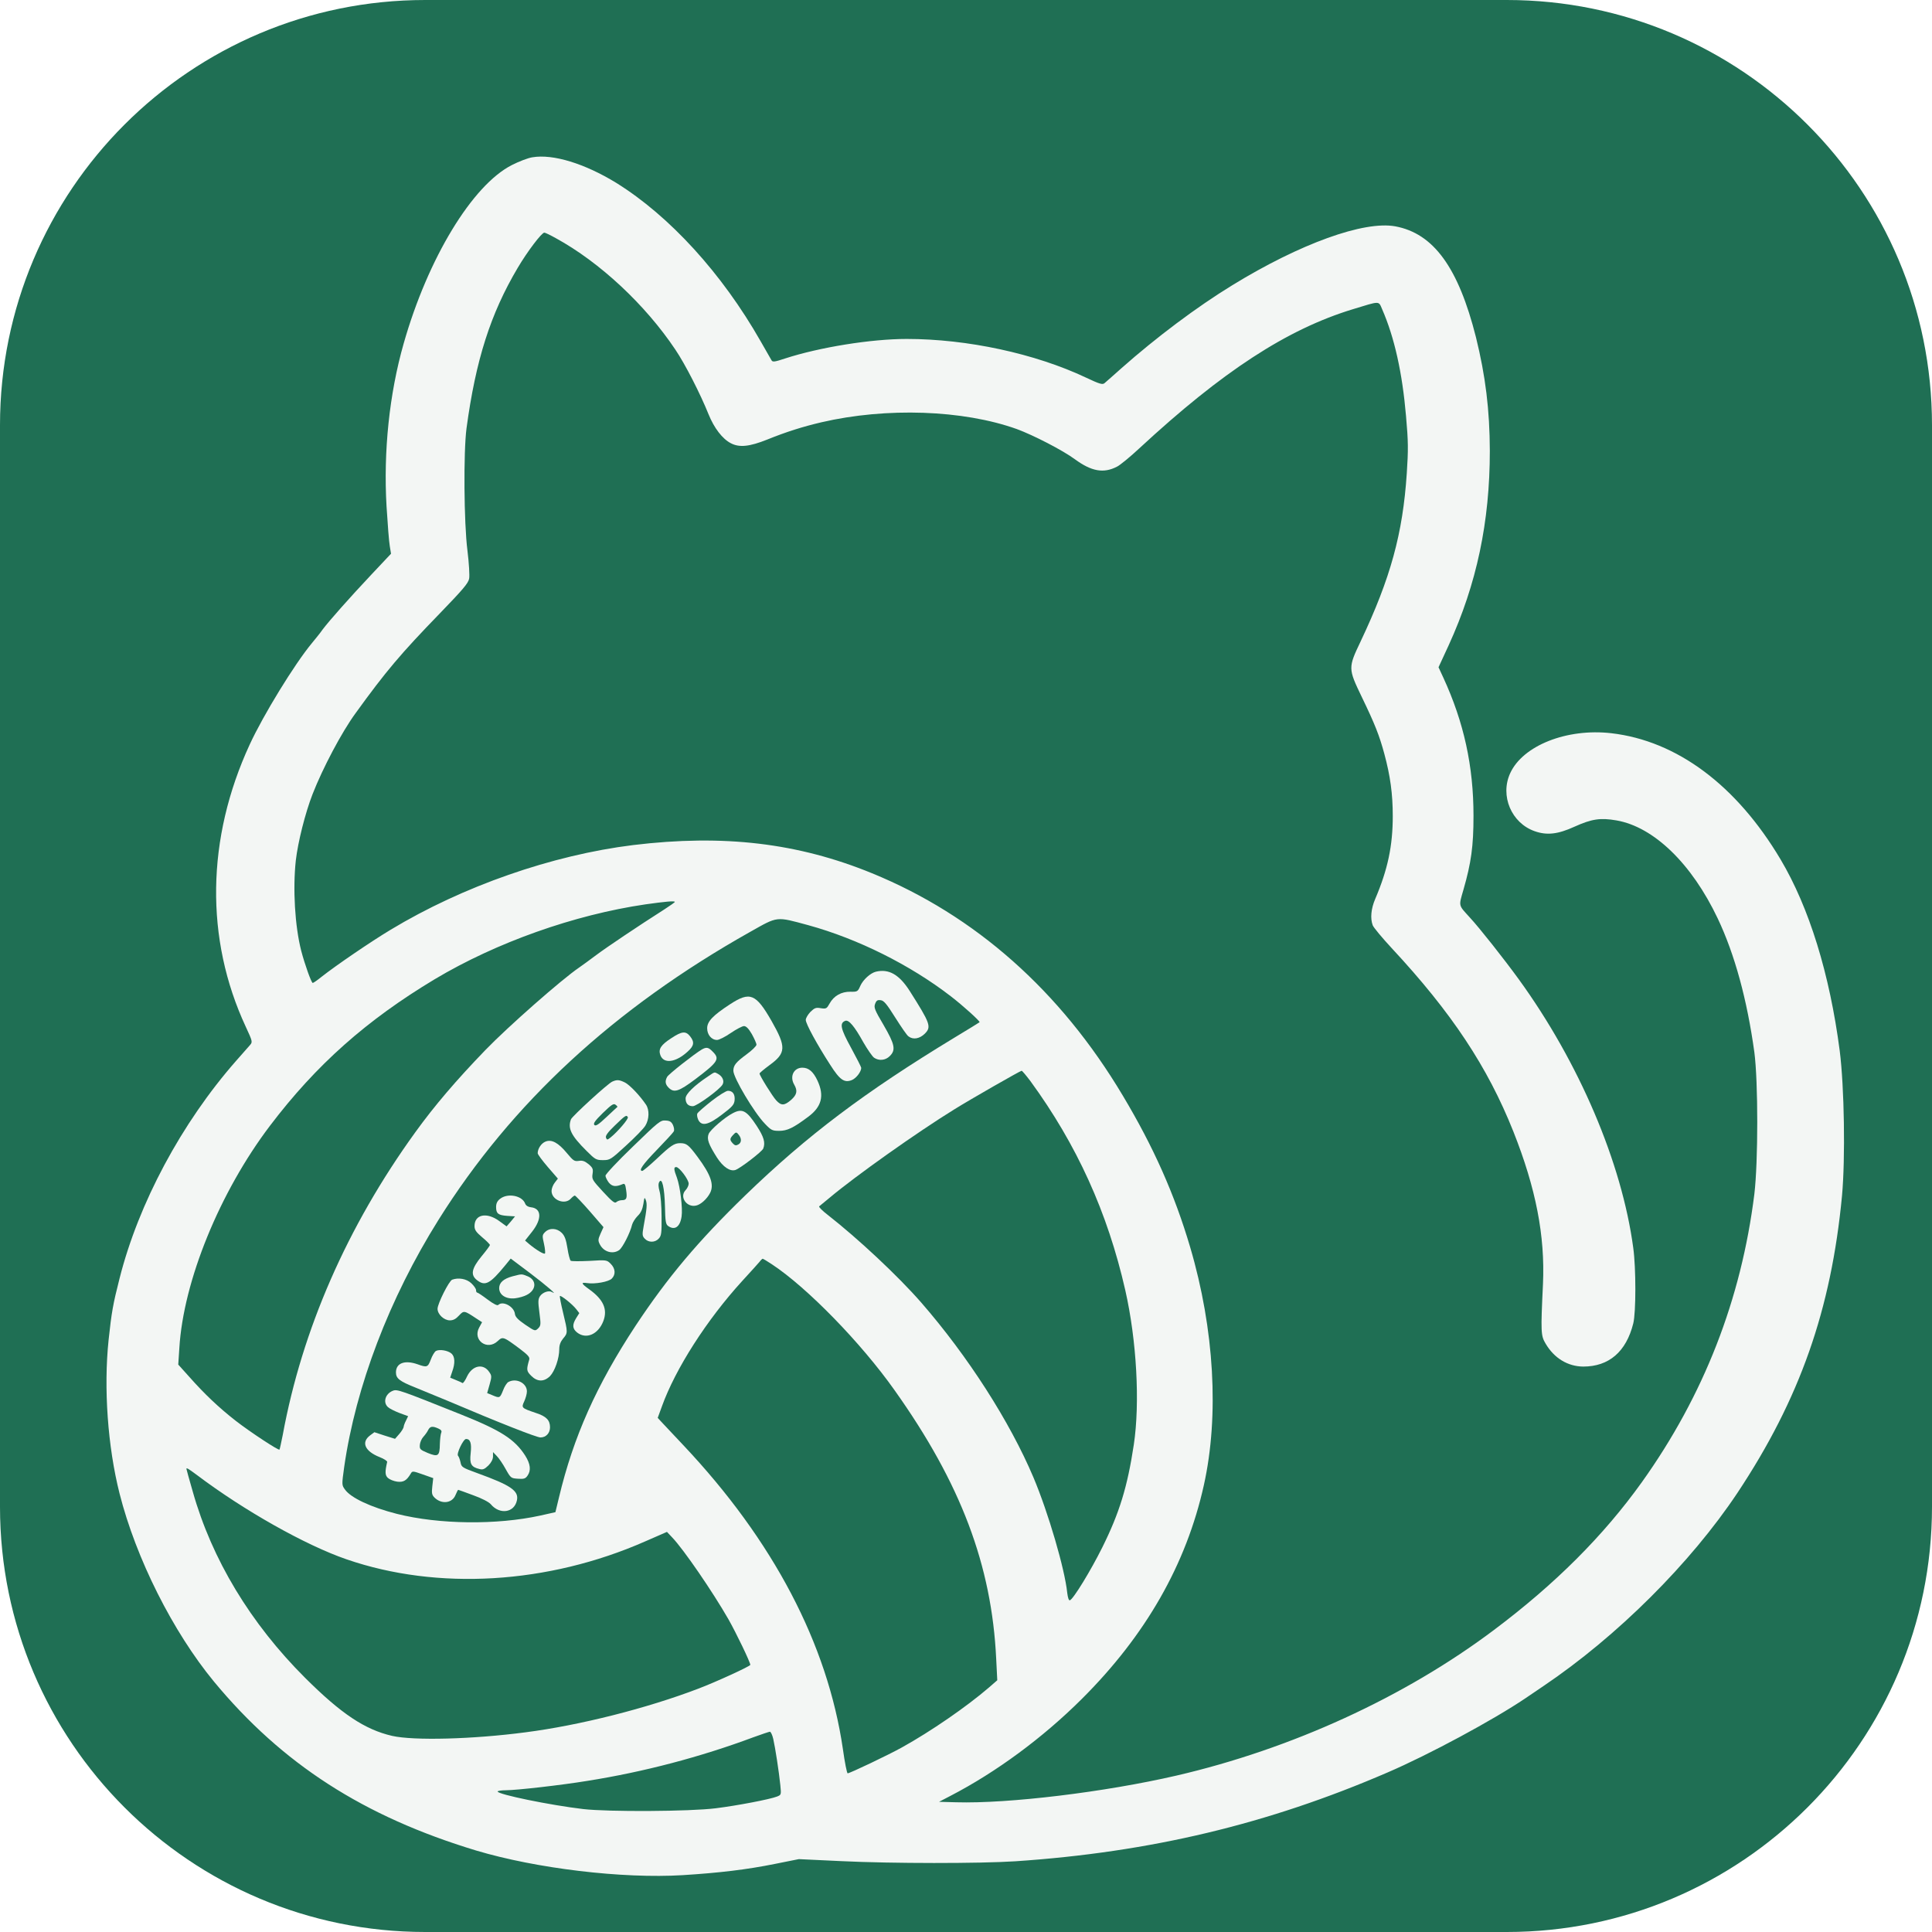
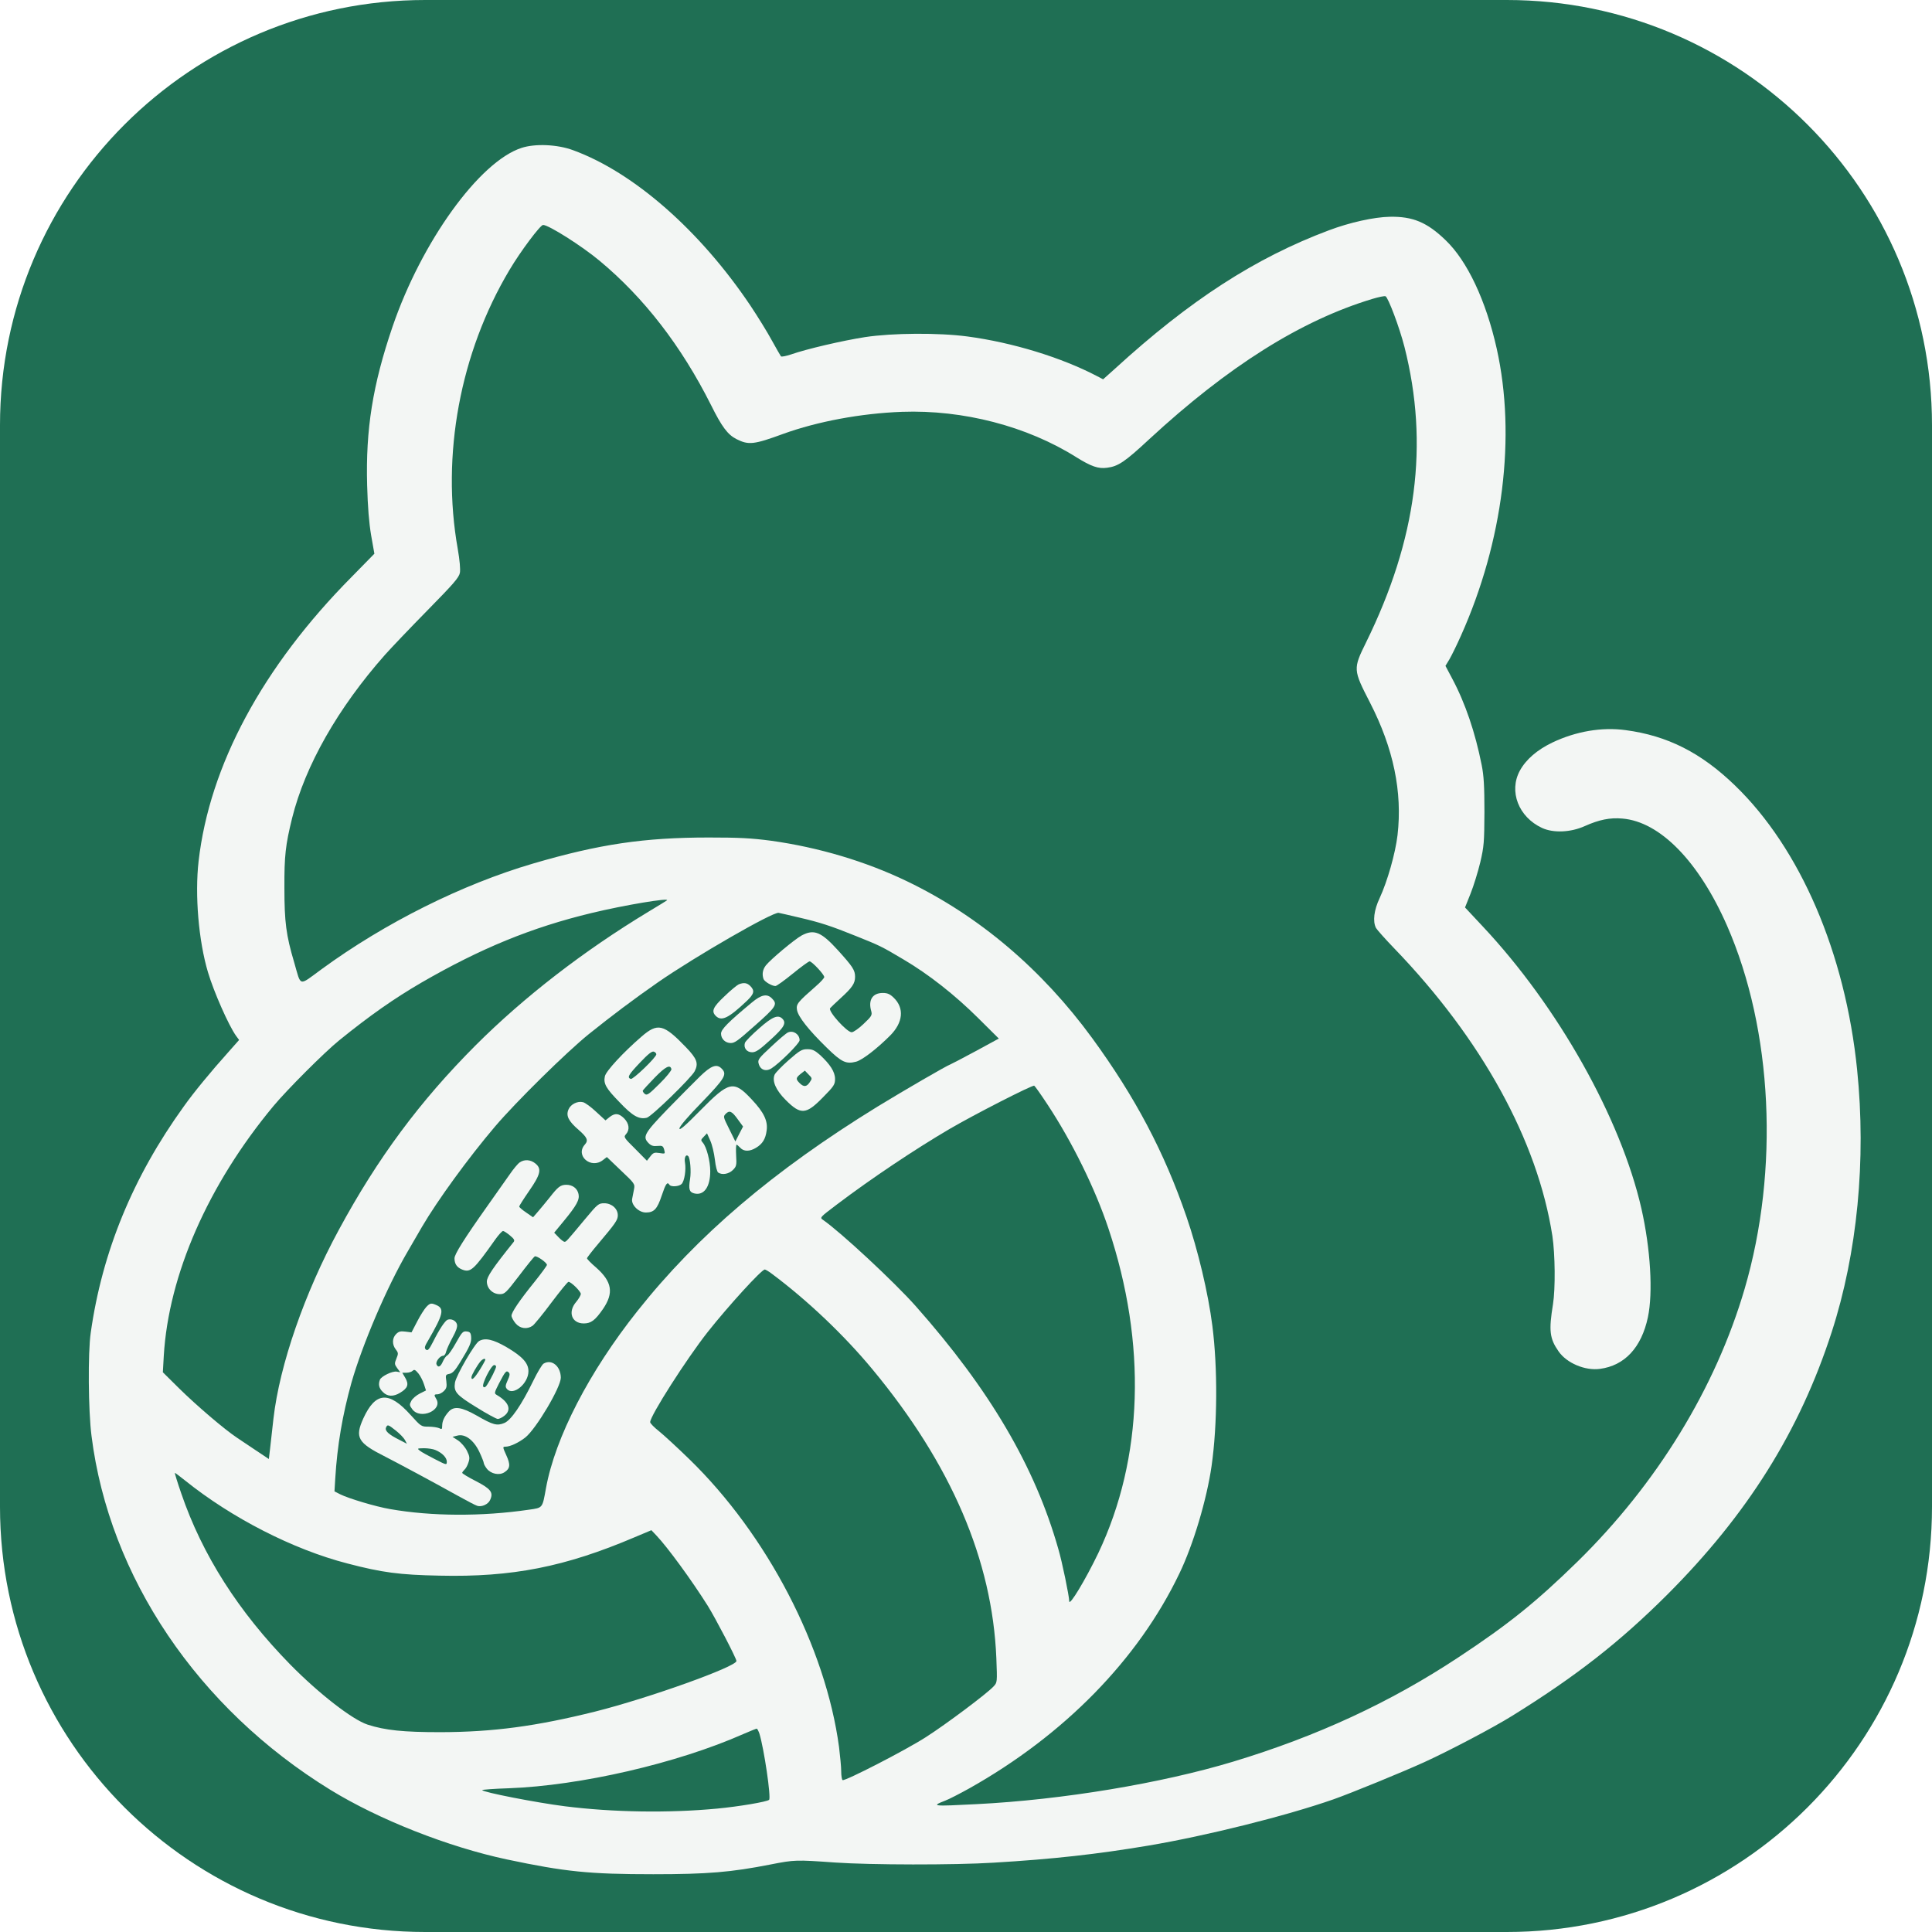
<svg xmlns="http://www.w3.org/2000/svg" viewBox="0 0 1254 1254">
  <rect width="1254" height="1254" rx="276" fill="#1F6F54" />
  <g transform="translate(0,1254) scale(0.1,-0.1)" fill="#F3F6F4" stroke="none">
-     <path d="M3455 11519 c-27 -4 -87 -27 -132 -50 -257 -130 -546 -606 -703 -1159 -93 -326 -132 -700 -111 -1058 7 -114 16 -229 21 -257 l8 -49 -128 -136 c-143 -152 -273 -299 -316 -356 -15 -22 -47 -61 -70 -89 -112 -135 -315 -466 -403 -657 -282 -610 -291 -1262 -26 -1832 45 -97 45 -99 27 -120 -10 -12 -50 -57 -89 -101 -355 -404 -634 -926 -757 -1413 -43 -168 -52 -221 -71 -398 -33 -313 -6 -693 71 -998 107 -422 346 -897 613 -1221 443 -535 971 -875 1701 -1096 391 -117 950 -184 1342 -160 238 15 415 36 598 73 l155 31 275 -13 c329 -16 901 -16 1130 -1 877 59 1639 241 2415 576 270 116 687 341 896 482 31 21 82 56 115 78 481 324 957 799 1261 1255 405 610 609 1190 679 1930 22 242 15 704 -15 940 -65 498 -198 929 -384 1242 -286 481 -673 770 -1099 819 -288 33 -574 -80 -656 -260 -67 -146 8 -323 159 -376 79 -28 151 -20 258 29 113 51 169 59 273 41 242 -42 488 -280 657 -636 111 -234 191 -528 238 -869 25 -190 25 -710 0 -920 -85 -683 -328 -1307 -730 -1870 -249 -348 -563 -662 -962 -961 -579 -435 -1313 -771 -2060 -944 -463 -107 -1090 -183 -1430 -173 l-110 3 73 38 c299 155 601 378 853 629 416 414 679 875 793 1389 100 450 68 1012 -89 1544 -101 342 -237 649 -438 985 -405 679 -957 1168 -1627 1442 -481 197 -964 254 -1550 183 -527 -65 -1106 -267 -1575 -550 -128 -77 -354 -231 -449 -306 -27 -22 -52 -39 -56 -39 -9 0 -52 121 -75 209 -41 161 -55 401 -35 586 14 120 61 308 109 431 66 169 189 402 279 525 196 271 291 384 550 651 145 150 182 193 187 222 4 19 -1 102 -11 183 -23 180 -26 641 -6 793 60 444 156 744 332 1041 63 107 156 229 173 229 6 0 39 -16 75 -36 285 -156 581 -432 776 -724 63 -93 162 -287 215 -419 36 -89 90 -160 145 -188 55 -29 121 -22 236 24 123 50 232 84 351 112 422 98 920 81 1269 -44 106 -39 297 -137 377 -196 108 -79 186 -93 273 -48 19 9 85 63 145 119 540 500 959 773 1386 903 180 55 166 55 190 0 80 -183 131 -413 155 -693 15 -167 15 -220 5 -372 -26 -392 -105 -680 -300 -1092 -81 -170 -81 -175 7 -358 87 -180 115 -252 147 -370 39 -144 55 -261 55 -405 0 -192 -32 -346 -114 -538 -27 -63 -33 -126 -16 -171 6 -15 61 -81 123 -148 389 -418 623 -771 790 -1191 146 -368 206 -676 192 -989 -15 -314 -14 -335 17 -387 56 -95 144 -148 244 -149 167 0 279 96 325 280 18 71 18 360 0 490 -74 553 -352 1205 -744 1745 -96 132 -253 331 -317 400 -75 83 -73 70 -41 181 50 174 65 281 65 479 0 322 -62 606 -196 897 l-31 67 66 143 c182 398 267 801 267 1262 -1 266 -28 486 -90 737 -114 452 -275 674 -524 720 -203 37 -617 -112 -1057 -382 -232 -142 -494 -339 -719 -538 -52 -47 -102 -90 -111 -98 -13 -11 -31 -6 -120 36 -330 156 -770 251 -1164 251 -231 0 -566 -54 -790 -127 -66 -22 -80 -24 -87 -12 -5 8 -37 64 -71 124 -251 441 -591 813 -937 1028 -204 125 -410 189 -545 166z m925 -4833 c0 -3 -30 -24 -67 -48 -171 -109 -375 -246 -443 -297 -41 -31 -91 -67 -111 -81 -112 -76 -460 -382 -609 -536 -190 -197 -331 -362 -455 -534 -441 -610 -734 -1279 -860 -1965 -10 -49 -19 -92 -21 -94 -6 -7 -190 114 -284 187 -110 86 -203 174 -302 286 l-71 79 7 106 c26 436 262 1014 589 1445 299 394 625 684 1070 951 399 238 903 417 1366 485 128 18 191 24 191 16z m866 -151 c321 -88 662 -258 926 -462 78 -60 192 -163 186 -168 -2 -2 -75 -47 -163 -100 -585 -355 -956 -635 -1359 -1025 -304 -295 -502 -530 -710 -844 -254 -386 -404 -721 -498 -1116 l-23 -95 -98 -22 c-283 -62 -657 -58 -931 11 -169 43 -299 104 -337 158 -21 29 -21 30 -5 146 75 523 293 1095 612 1604 476 760 1140 1373 2024 1870 181 102 165 100 376 43z m1442 -1012 c301 -412 501 -852 616 -1358 74 -327 96 -732 55 -1003 -41 -272 -93 -442 -205 -667 -73 -147 -188 -336 -210 -342 -7 -2 -13 17 -17 49 -16 155 -123 520 -219 748 -154 364 -426 788 -729 1136 -151 173 -409 414 -607 569 -34 26 -59 51 -55 55 4 3 35 29 68 56 169 142 570 426 810 574 106 66 428 250 436 250 4 0 29 -30 57 -67z m-1678 -1189 c228 -150 579 -510 796 -817 431 -606 631 -1137 660 -1744 l7 -139 -54 -47 c-145 -125 -379 -286 -565 -389 -86 -48 -338 -168 -352 -168 -5 0 -19 71 -31 157 -100 683 -452 1354 -1036 1973 -65 69 -129 137 -142 151 l-24 26 27 74 c88 245 292 563 521 814 54 59 105 115 113 125 8 11 17 19 20 20 3 0 30 -16 60 -36z m-3733 -1367 c306 -231 705 -456 972 -548 592 -204 1308 -161 1938 116 l142 62 34 -36 c74 -77 263 -353 365 -531 51 -90 142 -279 142 -296 0 -9 -225 -112 -336 -154 -334 -128 -773 -239 -1124 -284 -342 -45 -724 -55 -865 -23 -177 41 -330 143 -564 376 -355 354 -606 770 -730 1210 -23 79 -41 145 -41 147 0 9 13 1 67 -39z m3742 -1714 c13 -57 37 -213 46 -301 6 -61 6 -62 -22 -73 -46 -18 -260 -59 -398 -76 -166 -21 -696 -24 -860 -5 -213 25 -555 95 -555 114 0 4 24 8 53 8 67 0 360 33 530 61 366 58 734 155 1077 283 52 19 100 35 107 36 6 0 16 -21 22 -47z" />
-     <path d="M5685 6233 c-36 -9 -83 -52 -101 -92 -16 -37 -19 -39 -64 -38 -59 1 -108 -27 -135 -76 -19 -34 -22 -36 -57 -31 -32 6 -41 2 -68 -24 -16 -17 -30 -40 -30 -52 0 -25 73 -159 159 -292 63 -99 92 -118 141 -98 28 12 60 54 60 79 0 5 -30 64 -66 130 -68 124 -76 160 -38 175 23 9 60 -35 117 -138 27 -47 59 -93 70 -101 32 -22 74 -18 102 10 41 40 33 76 -40 202 -58 98 -64 114 -55 137 8 22 16 27 36 24 21 -2 39 -24 95 -113 38 -60 76 -116 86 -122 30 -23 72 -15 105 17 45 45 37 66 -98 279 -68 106 -135 144 -219 124z" />
-     <path d="M4739 6022 c-112 -73 -149 -112 -149 -156 0 -42 28 -76 64 -76 13 0 53 20 89 45 37 25 75 45 86 45 14 0 30 -16 51 -52 16 -29 30 -60 30 -69 0 -8 -29 -37 -65 -63 -68 -50 -85 -71 -85 -106 0 -45 135 -272 205 -344 40 -42 48 -46 92 -46 53 0 92 19 187 90 89 65 108 137 62 236 -27 58 -57 84 -98 84 -56 0 -84 -57 -53 -110 23 -40 18 -65 -20 -99 -44 -38 -64 -39 -97 -3 -24 26 -108 161 -108 174 0 4 29 28 64 54 109 79 110 118 14 287 -102 178 -140 193 -269 109z" />
-     <path d="M4358 5802 c-68 -44 -86 -71 -72 -110 21 -59 100 -49 178 23 41 37 45 61 15 99 -28 35 -53 33 -121 -12z" />
-     <path d="M4555 5728 c-47 -28 -216 -160 -225 -178 -15 -28 -12 -48 10 -70 35 -35 66 -25 174 56 148 112 160 131 111 179 -27 28 -40 30 -70 13z" />
-     <path d="M4595 5553 c-89 -59 -145 -114 -145 -142 0 -33 16 -51 47 -51 26 0 177 110 193 141 13 23 -1 53 -30 69 -24 13 -19 14 -65 -17z" />
-     <path d="M3975 5520 c-27 -10 -261 -225 -269 -245 -22 -59 0 -105 102 -206 55 -55 62 -59 106 -59 45 0 50 3 150 95 58 53 114 110 125 129 25 41 27 102 4 136 -42 62 -107 129 -137 144 -37 18 -51 19 -81 6z m33 -164 c-2 -1 -33 -31 -71 -66 -52 -49 -70 -61 -79 -52 -9 9 3 27 55 78 57 55 70 64 83 53 8 -6 13 -13 12 -13z m67 -67 c7 -10 -66 -95 -112 -132 -22 -17 -23 -17 -30 -1 -4 12 11 34 58 79 69 67 75 70 84 54z" />
-     <path d="M4619 5394 c-46 -36 -88 -73 -92 -80 -5 -8 -2 -26 5 -42 22 -44 65 -35 156 35 65 49 77 63 80 91 4 39 -12 62 -43 62 -12 0 -60 -30 -106 -66z" />
-     <path d="M4757 5315 c-53 -27 -145 -107 -157 -134 -14 -34 -1 -68 54 -155 39 -60 84 -91 119 -80 31 10 173 119 181 139 15 39 4 76 -43 148 -65 99 -93 114 -154 82z m39 -142 c19 -25 17 -51 -5 -62 -14 -8 -22 -6 -35 8 -20 22 -20 30 1 53 20 22 23 22 39 1z" />
-     <path d="M4107 5097 c-98 -94 -177 -179 -177 -188 0 -9 10 -29 21 -44 22 -27 46 -30 90 -11 14 6 18 -1 23 -38 8 -54 3 -66 -28 -66 -12 0 -28 -6 -35 -12 -10 -11 -27 2 -87 67 -69 75 -73 81 -68 115 5 32 2 40 -26 64 -25 20 -39 25 -64 21 -28 -4 -35 1 -76 50 -56 68 -100 92 -140 75 -27 -11 -50 -46 -50 -75 0 -8 30 -48 66 -90 l65 -75 -20 -26 c-12 -15 -21 -39 -21 -54 0 -59 86 -93 125 -50 10 11 22 20 26 20 4 0 48 -46 97 -102 l89 -103 -19 -42 c-17 -38 -17 -46 -4 -71 25 -48 83 -65 125 -36 22 16 71 111 84 166 4 14 20 40 36 56 21 20 31 43 37 78 6 43 8 46 16 24 9 -25 7 -54 -14 -167 -10 -56 -10 -65 7 -83 24 -26 67 -26 91 1 17 18 19 37 18 143 0 66 -6 140 -13 164 -8 28 -9 48 -2 60 18 32 34 -37 37 -157 2 -97 5 -117 20 -128 43 -31 78 -7 88 61 8 53 -9 192 -30 251 -21 55 -22 70 -5 70 20 0 81 -81 81 -108 0 -11 -9 -31 -21 -43 -40 -43 8 -113 69 -99 30 6 71 43 91 82 27 53 5 118 -82 235 -58 78 -71 88 -113 88 -38 0 -61 -16 -152 -102 -46 -43 -88 -78 -93 -78 -26 0 1 40 94 136 56 58 106 112 110 120 5 8 2 26 -5 42 -10 21 -21 28 -48 29 -33 3 -46 -8 -213 -170z" />
-     <path d="M3246 4759 c-19 -15 -26 -30 -26 -54 0 -42 14 -53 74 -57 l49 -3 -27 -33 -28 -32 -48 35 c-81 59 -160 43 -160 -33 0 -25 10 -39 50 -73 28 -23 50 -46 50 -50 0 -4 -25 -38 -55 -74 -65 -80 -72 -120 -29 -154 53 -41 84 -25 184 97 l35 43 125 -94 c107 -81 187 -150 142 -123 -20 12 -60 -2 -77 -27 -13 -20 -13 -36 -4 -106 10 -77 10 -85 -8 -103 -20 -19 -20 -19 -84 24 -48 33 -65 51 -67 71 -6 47 -79 86 -108 57 -6 -6 -30 6 -69 35 -33 25 -63 45 -67 45 -5 0 -8 7 -8 16 0 9 -14 29 -31 45 -31 29 -83 38 -124 23 -21 -8 -95 -156 -95 -189 0 -36 42 -75 80 -75 22 0 39 9 59 31 32 34 33 34 113 -19 l37 -24 -19 -35 c-44 -82 53 -152 121 -87 32 30 36 29 142 -50 54 -41 67 -55 62 -71 -19 -66 -18 -74 13 -105 40 -40 83 -40 122 -2 31 32 60 115 60 175 0 27 8 48 25 69 31 36 31 39 0 167 -14 57 -23 106 -21 109 7 6 81 -53 106 -85 l20 -26 -20 -32 c-27 -44 -25 -69 6 -94 59 -46 137 -12 170 74 29 76 1 140 -91 206 -53 38 -56 47 -15 41 52 -8 140 8 161 29 26 26 24 65 -7 96 -25 25 -27 26 -137 19 -62 -3 -117 -3 -123 1 -5 5 -15 41 -21 82 -9 56 -18 80 -37 99 -31 31 -79 34 -108 5 -19 -19 -19 -24 -7 -77 7 -31 9 -59 6 -62 -6 -7 -55 22 -101 60 l-28 24 46 58 c65 83 61 151 -8 158 -19 2 -32 11 -37 23 -19 53 -113 71 -163 32z" />
-     <path d="M3327 4256 c-59 -16 -87 -41 -87 -77 0 -44 44 -72 102 -66 26 3 61 13 77 22 63 32 66 96 6 121 -40 16 -36 16 -98 0z" />
-     <path d="M2829 3771 c-9 -6 -24 -31 -33 -56 -19 -50 -25 -52 -86 -30 -83 29 -140 8 -140 -53 0 -39 23 -57 126 -98 49 -20 141 -58 204 -84 346 -147 583 -240 608 -240 36 0 62 28 62 66 0 46 -24 71 -92 93 -94 32 -95 33 -75 76 9 20 17 48 17 64 0 53 -68 89 -120 61 -10 -5 -26 -30 -35 -55 -20 -50 -22 -51 -69 -31 l-34 14 16 56 c14 50 14 57 -2 80 -38 58 -109 45 -144 -27 -12 -27 -26 -46 -30 -44 -4 3 -23 12 -44 20 l-36 15 13 39 c20 54 18 97 -4 117 -23 21 -80 30 -102 17z" />
-     <path d="M2550 3513 c-49 -19 -66 -75 -32 -106 9 -9 43 -26 74 -38 l57 -21 -14 -29 c-8 -15 -15 -34 -15 -41 -1 -7 -13 -28 -28 -45 l-28 -32 -67 21 -67 22 -27 -20 c-61 -45 -35 -104 62 -142 28 -11 49 -25 48 -31 -15 -65 -14 -87 5 -104 11 -10 38 -21 60 -24 41 -5 61 7 88 52 10 18 13 18 78 -5 l68 -24 -6 -53 c-5 -44 -3 -56 14 -73 45 -45 114 -38 136 15 8 19 16 35 18 35 2 0 46 -16 97 -35 56 -20 102 -44 114 -58 58 -70 153 -56 170 24 14 62 -38 98 -256 177 -99 36 -104 39 -110 71 -4 18 -11 37 -16 42 -12 12 34 109 52 109 28 0 37 -28 30 -92 -8 -70 3 -90 57 -103 22 -6 33 -1 58 23 19 19 30 41 30 59 l0 28 24 -25 c14 -14 40 -52 58 -85 33 -59 35 -60 80 -63 39 -3 49 1 62 20 24 34 19 76 -15 130 -68 106 -157 163 -414 266 -400 160 -417 166 -445 155z m295 -245 c18 -8 24 -16 19 -27 -4 -9 -8 -42 -9 -73 -1 -79 -11 -86 -78 -59 -50 21 -54 25 -52 52 1 16 11 40 22 52 11 12 26 32 32 45 13 25 28 27 66 10z" />
+     <path d="M3385 11580 c-274 -89 -649 -610 -837 -1160 -129 -378 -175 -666 -165 -1030 4 -142 12 -242 26 -325 l21 -119 -148 -151 c-577 -582 -922 -1223 -993 -1845 -25 -219 0 -517 61 -721 38 -127 133 -343 182 -412 l20 -27 -69 -78 c-114 -127 -225 -262 -289 -352 -332 -460 -531 -946 -605 -1470 -19 -129 -16 -507 5 -670 115 -916 691 -1769 1550 -2297 314 -193 765 -371 1146 -452 378 -80 535 -96 950 -96 354 0 505 13 760 63 158 31 166 31 420 13 229 -16 776 -17 1030 -1 385 23 672 55 1005 111 374 63 891 192 1200 300 116 41 451 178 591 242 160 73 449 225 569 300 416 258 698 479 1006 786 521 521 860 1062 1068 1705 166 512 225 1116 165 1703 -77 757 -369 1436 -793 1845 -219 212 -438 323 -710 359 -155 21 -322 -8 -474 -80 -100 -48 -172 -110 -212 -183 -73 -134 -9 -301 144 -372 74 -34 186 -29 277 12 94 42 164 56 244 49 245 -20 497 -279 680 -696 296 -676 340 -1584 114 -2356 -189 -645 -570 -1266 -1085 -1771 -268 -262 -448 -407 -774 -622 -442 -292 -915 -511 -1460 -676 -467 -141 -1109 -248 -1665 -276 -290 -15 -299 -14 -204 23 22 8 92 44 155 79 616 346 1097 837 1364 1395 90 186 178 481 209 698 38 267 40 637 5 910 -27 212 -93 490 -168 708 -144 419 -332 775 -612 1159 -326 446 -734 793 -1202 1018 -268 129 -573 220 -882 263 -129 17 -207 21 -405 21 -419 0 -710 -43 -1140 -169 -460 -135 -960 -384 -1373 -686 -152 -111 -131 -116 -178 46 -52 175 -63 261 -63 480 -1 211 7 280 50 455 85 341 297 714 603 1060 42 47 166 177 277 290 168 171 203 211 209 242 4 23 -1 81 -14 156 -108 607 15 1272 336 1810 71 120 200 292 218 292 36 0 251 -136 366 -232 289 -240 531 -553 724 -937 70 -141 108 -192 165 -221 79 -40 113 -36 304 34 221 80 503 133 771 143 397 14 810 -93 1130 -294 98 -61 144 -77 201 -69 72 9 116 39 272 184 514 475 986 772 1450 912 40 12 78 20 85 17 17 -7 91 -203 123 -329 160 -631 80 -1248 -249 -1917 -85 -173 -85 -177 25 -391 153 -298 211 -580 179 -860 -14 -119 -66 -301 -116 -409 -37 -78 -46 -151 -24 -194 7 -12 60 -72 118 -132 569 -590 931 -1249 1027 -1867 18 -120 20 -342 4 -443 -28 -172 -22 -223 36 -306 52 -76 172 -127 268 -114 161 21 270 138 312 335 34 161 17 444 -42 705 -134 587 -542 1312 -1030 1832 l-115 123 36 90 c20 50 48 141 63 203 24 103 26 129 27 327 0 166 -4 236 -18 305 -42 211 -106 401 -192 562 l-43 81 26 43 c14 24 48 93 75 154 274 612 358 1294 232 1861 -70 313 -191 570 -332 705 -120 116 -213 155 -363 152 -102 -2 -260 -37 -395 -88 -477 -179 -901 -453 -1389 -899 l-76 -68 -42 22 c-230 120 -546 217 -838 256 -187 25 -486 23 -665 -4 -147 -23 -379 -77 -479 -112 -33 -11 -63 -17 -67 -13 -4 5 -30 51 -59 103 -28 52 -91 154 -139 226 -327 487 -757 865 -1151 1009 -102 38 -247 44 -335 15z m944 -4884 c-2 -2 -56 -35 -119 -73 -422 -255 -809 -554 -1124 -869 -360 -361 -634 -729 -887 -1197 -222 -409 -384 -876 -424 -1224 -8 -70 -18 -158 -22 -196 l-8 -67 -75 50 c-41 28 -100 67 -130 87 -83 55 -262 208 -379 323 l-104 103 6 106 c31 526 288 1112 711 1621 89 107 332 350 427 427 200 162 354 270 534 375 384 222 714 358 1105 452 211 51 510 101 489 82z m856 -111 c138 -32 206 -54 372 -121 155 -62 165 -67 308 -152 163 -96 333 -230 484 -380 l134 -133 -149 -81 c-82 -44 -156 -83 -164 -86 -28 -10 -298 -167 -475 -275 -677 -417 -1168 -835 -1558 -1327 -313 -394 -533 -820 -593 -1148 -24 -133 -20 -128 -111 -141 -306 -45 -634 -43 -901 4 -94 16 -270 69 -324 96 l-37 19 5 83 c13 216 47 413 105 622 71 248 229 619 364 850 32 55 74 128 94 162 100 171 302 449 474 651 137 161 463 482 609 600 148 119 296 230 447 335 245 170 749 460 785 452 12 -2 71 -16 131 -30z m1614 -1214 c159 -241 310 -547 396 -806 249 -747 226 -1489 -66 -2105 -83 -173 -189 -349 -189 -313 0 32 -46 256 -71 340 -152 535 -445 1033 -925 1575 -141 159 -489 482 -602 560 -22 15 -21 16 90 100 222 168 506 358 731 490 159 93 540 288 550 281 5 -3 44 -58 86 -122z m-1790 -1098 c231 -172 470 -399 653 -620 512 -617 779 -1239 805 -1876 6 -157 6 -157 -18 -183 -42 -46 -309 -246 -439 -329 -132 -85 -527 -288 -541 -279 -5 3 -9 29 -9 57 0 29 -7 99 -14 157 -87 648 -467 1379 -973 1870 -76 74 -164 155 -195 180 -32 25 -57 51 -58 59 -1 40 236 411 374 586 133 168 349 405 370 405 5 0 25 -12 45 -27z m-3807 -1343 c301 -242 700 -447 1053 -538 225 -59 339 -74 597 -79 473 -11 816 57 1269 250 l107 45 34 -36 c71 -75 227 -288 332 -455 51 -82 186 -341 186 -358 0 -37 -570 -241 -916 -328 -385 -96 -664 -133 -1004 -134 -242 0 -359 12 -474 49 -100 33 -317 202 -502 390 -336 343 -571 711 -708 1112 -25 72 -43 132 -41 132 3 0 33 -23 67 -50z m3727 -1642 c30 -97 77 -416 63 -430 -13 -13 -199 -44 -337 -57 -316 -30 -678 -24 -988 15 -183 23 -537 92 -537 105 0 3 78 9 173 12 463 17 1090 161 1522 352 44 19 83 35 87 35 3 0 11 -15 17 -32z" />
+     <path d="M5203 6468 c-47 -26 -200 -154 -232 -194 -21 -27 -26 -58 -15 -89 7 -17 54 -45 77 -45 8 0 58 36 112 80 54 44 103 80 110 80 15 0 95 -85 95 -102 0 -6 -23 -32 -52 -57 -122 -107 -131 -118 -125 -156 7 -44 76 -131 194 -246 96 -94 125 -107 190 -90 40 11 134 83 220 169 85 85 94 179 23 247 -24 23 -40 30 -70 30 -67 0 -96 -46 -75 -118 7 -26 2 -34 -50 -83 -31 -30 -66 -54 -77 -54 -31 0 -154 136 -140 156 4 5 34 34 67 64 77 70 95 97 95 140 0 43 -15 66 -112 173 -108 119 -155 138 -235 95z" />
+     <path d="M4795 6151 c-11 -5 -53 -39 -92 -77 -76 -71 -87 -98 -57 -128 37 -37 83 -15 202 98 47 45 52 66 22 96 -21 21 -42 24 -75 11z" />
+     <path d="M4880 6033 c-152 -126 -200 -174 -200 -202 0 -34 28 -61 63 -61 26 0 45 14 152 109 145 128 154 142 115 181 -32 32 -69 24 -130 -27z" />
+     <path d="M4927 5865 c-47 -41 -88 -83 -92 -94 -10 -33 12 -61 47 -61 24 0 48 16 119 81 89 81 105 109 77 137 -28 28 -65 13 -151 -63z" />
+     <path d="M4163 5811 c-117 -101 -230 -223 -237 -257 -10 -47 6 -77 95 -168 84 -89 126 -113 177 -101 29 6 289 259 311 302 26 51 15 81 -56 155 -146 152 -184 161 -290 69z m97 -114 c0 -20 -152 -166 -166 -160 -25 9 -15 27 60 106 52 55 78 76 90 71 9 -3 16 -11 16 -17z m98 -97 c1 -8 -33 -51 -77 -94 -69 -69 -82 -78 -96 -66 -9 7 -14 17 -13 21 2 4 36 42 77 84 71 73 102 88 109 55z" />
+     <path d="M5115 5839 c-11 -4 -60 -46 -109 -92 -81 -75 -89 -86 -82 -110 10 -41 47 -55 84 -31 53 34 182 162 182 182 0 38 -40 66 -75 51z" />
+     <path d="M5119 5659 c-44 -39 -85 -81 -91 -94 -18 -41 7 -100 72 -165 98 -98 132 -95 243 19 70 71 77 82 77 118 0 46 -32 95 -98 156 -34 30 -50 37 -82 37 -35 0 -49 -8 -121 -71z m137 -143 c-20 -31 -39 -33 -66 -6 -26 26 -25 34 7 60 l27 21 24 -25 c24 -24 25 -26 8 -50z" />
+     <path d="M4543 5553 c-39 -38 -134 -134 -212 -214 -151 -157 -162 -178 -120 -220 15 -15 30 -20 56 -17 32 3 37 0 44 -24 7 -28 7 -28 -30 -22 -33 5 -41 3 -60 -22 l-22 -28 -76 77 c-74 73 -76 77 -60 95 26 29 21 69 -12 103 -35 34 -59 36 -95 8 l-26 -21 -61 56 c-33 31 -71 59 -85 62 -35 9 -80 -13 -94 -47 -18 -41 0 -76 66 -133 56 -49 64 -68 40 -95 -64 -72 40 -161 117 -101 l26 20 91 -87 c90 -85 92 -88 85 -123 -4 -19 -9 -47 -12 -62 -7 -39 43 -88 89 -88 53 0 74 22 103 110 26 77 36 92 50 70 9 -15 62 -12 79 5 19 19 30 94 22 139 -6 32 6 57 21 42 13 -13 20 -99 12 -149 -11 -65 -5 -85 27 -93 63 -16 104 42 104 144 0 66 -24 158 -48 185 -14 16 -14 19 6 39 l21 22 21 -47 c12 -26 25 -81 30 -123 5 -45 14 -80 22 -85 26 -17 69 -9 95 17 23 23 25 31 21 95 -2 38 -1 69 3 69 3 0 14 -9 24 -20 23 -25 61 -25 102 0 42 25 62 57 69 112 9 62 -18 118 -95 200 -119 128 -147 122 -336 -70 -98 -100 -135 -131 -135 -117 0 13 53 76 145 170 151 157 166 182 129 219 -32 33 -68 20 -141 -51z m247 -280 l33 -45 -25 -48 -25 -49 -40 81 c-39 78 -40 81 -22 99 24 24 40 17 79 -38z" />
+     <path d="M3373 4995 c-12 -8 -41 -43 -65 -78 -24 -34 -87 -123 -139 -197 -158 -223 -219 -321 -219 -347 0 -36 15 -59 49 -73 55 -22 75 -4 215 194 22 31 45 56 51 56 6 0 26 -13 45 -29 27 -22 32 -32 24 -42 -135 -168 -174 -226 -174 -257 0 -45 38 -82 84 -82 32 0 40 8 125 119 50 66 96 123 102 126 11 7 79 -40 79 -55 0 -5 -35 -53 -78 -107 -102 -126 -152 -201 -152 -223 0 -10 12 -32 26 -49 29 -35 75 -41 111 -16 12 9 67 76 122 150 56 74 105 135 111 135 17 0 80 -62 80 -79 -1 -9 -14 -32 -30 -51 -56 -65 -30 -140 49 -140 47 0 74 20 125 94 71 104 59 177 -45 269 -33 28 -59 55 -59 60 0 4 33 47 73 94 112 133 127 154 127 185 0 43 -40 78 -88 78 -37 0 -43 -5 -123 -101 -124 -149 -124 -149 -135 -149 -6 0 -23 13 -39 30 l-28 29 61 74 c85 103 105 140 97 177 -8 37 -39 60 -80 60 -38 -1 -53 -13 -107 -82 -24 -30 -58 -71 -76 -92 l-32 -37 -45 31 c-25 17 -45 34 -45 39 0 4 29 50 65 102 75 108 82 144 39 178 -31 25 -71 27 -101 6z" />
+     <path d="M2767 4057 c-12 -13 -39 -55 -59 -94 l-37 -71 -40 5 c-31 4 -43 1 -60 -16 -26 -26 -27 -68 -2 -100 17 -22 17 -27 4 -59 -13 -32 -13 -37 5 -62 l20 -27 -22 4 c-28 6 -101 -30 -110 -52 -12 -31 -6 -56 19 -80 29 -30 68 -32 112 -5 50 30 58 54 34 96 l-20 34 27 0 c16 0 34 6 41 13 10 10 17 6 37 -18 13 -16 29 -48 36 -70 l13 -40 -40 -20 c-22 -11 -47 -32 -55 -47 -13 -25 -13 -29 6 -55 53 -71 201 -5 155 68 -15 25 -14 29 9 29 11 0 30 10 41 21 18 18 20 29 16 64 -6 40 -5 43 21 48 20 4 37 23 68 74 64 104 75 131 72 166 -2 26 -8 33 -29 35 -24 3 -31 -5 -69 -73 -23 -42 -49 -79 -56 -82 -8 -3 -21 -21 -29 -39 -15 -36 -32 -44 -42 -19 -6 18 23 55 43 55 8 0 17 12 20 28 4 15 22 55 41 90 24 43 33 70 29 86 -6 24 -37 39 -61 30 -17 -7 -54 -63 -94 -143 -26 -51 -35 -60 -46 -51 -12 10 -10 20 16 63 95 164 104 202 54 225 -36 16 -43 15 -68 -11z" />
+     <path d="M3110 3836 c-29 -16 -149 -223 -157 -270 -9 -59 8 -80 139 -160 67 -42 130 -76 139 -76 9 0 28 9 43 21 48 38 30 88 -50 135 -17 10 -16 14 15 75 41 79 48 86 63 71 9 -9 7 -21 -7 -51 -15 -34 -16 -43 -5 -56 40 -48 140 34 140 115 0 53 -40 96 -142 156 -88 51 -139 62 -178 40z m40 -122 c0 -3 -16 -33 -36 -65 -35 -56 -54 -73 -54 -48 0 13 36 75 58 102 15 17 32 23 32 11z m70 -44 c0 -12 -35 -83 -58 -118 -10 -16 -18 -20 -25 -13 -13 13 51 141 71 141 6 0 12 -5 12 -10z" />
+     <path d="M3528 3689 c-9 -5 -40 -56 -67 -112 -76 -156 -144 -255 -187 -273 -48 -20 -74 -13 -178 47 -100 57 -149 64 -183 27 -29 -32 -43 -62 -43 -93 0 -22 -3 -24 -19 -15 -11 5 -42 10 -69 10 -48 0 -49 1 -117 76 -141 157 -228 150 -307 -23 -56 -124 -36 -158 143 -248 86 -44 306 -162 466 -251 61 -34 120 -65 131 -68 28 -9 71 10 83 38 23 49 5 72 -91 122 -50 25 -90 50 -90 54 0 4 7 13 14 20 8 6 20 27 26 46 10 29 9 41 -9 77 -11 23 -37 53 -57 67 l-37 24 32 8 c49 13 105 -28 142 -105 16 -34 29 -67 29 -73 0 -6 9 -23 20 -37 27 -34 81 -45 114 -23 38 24 40 50 12 111 -24 53 -24 55 -5 55 30 0 86 26 129 60 70 56 229 324 230 387 0 75 -59 124 -112 92z m-958 -435 c25 -20 51 -47 58 -60 l13 -25 -48 25 c-70 35 -95 58 -88 79 10 23 13 22 65 -19z m257 -126 c43 -18 73 -49 73 -75 0 -23 -1 -23 -77 16 -43 22 -87 46 -98 55 -19 15 -17 15 27 16 26 0 60 -5 75 -12z" />
  </g>
</svg>
